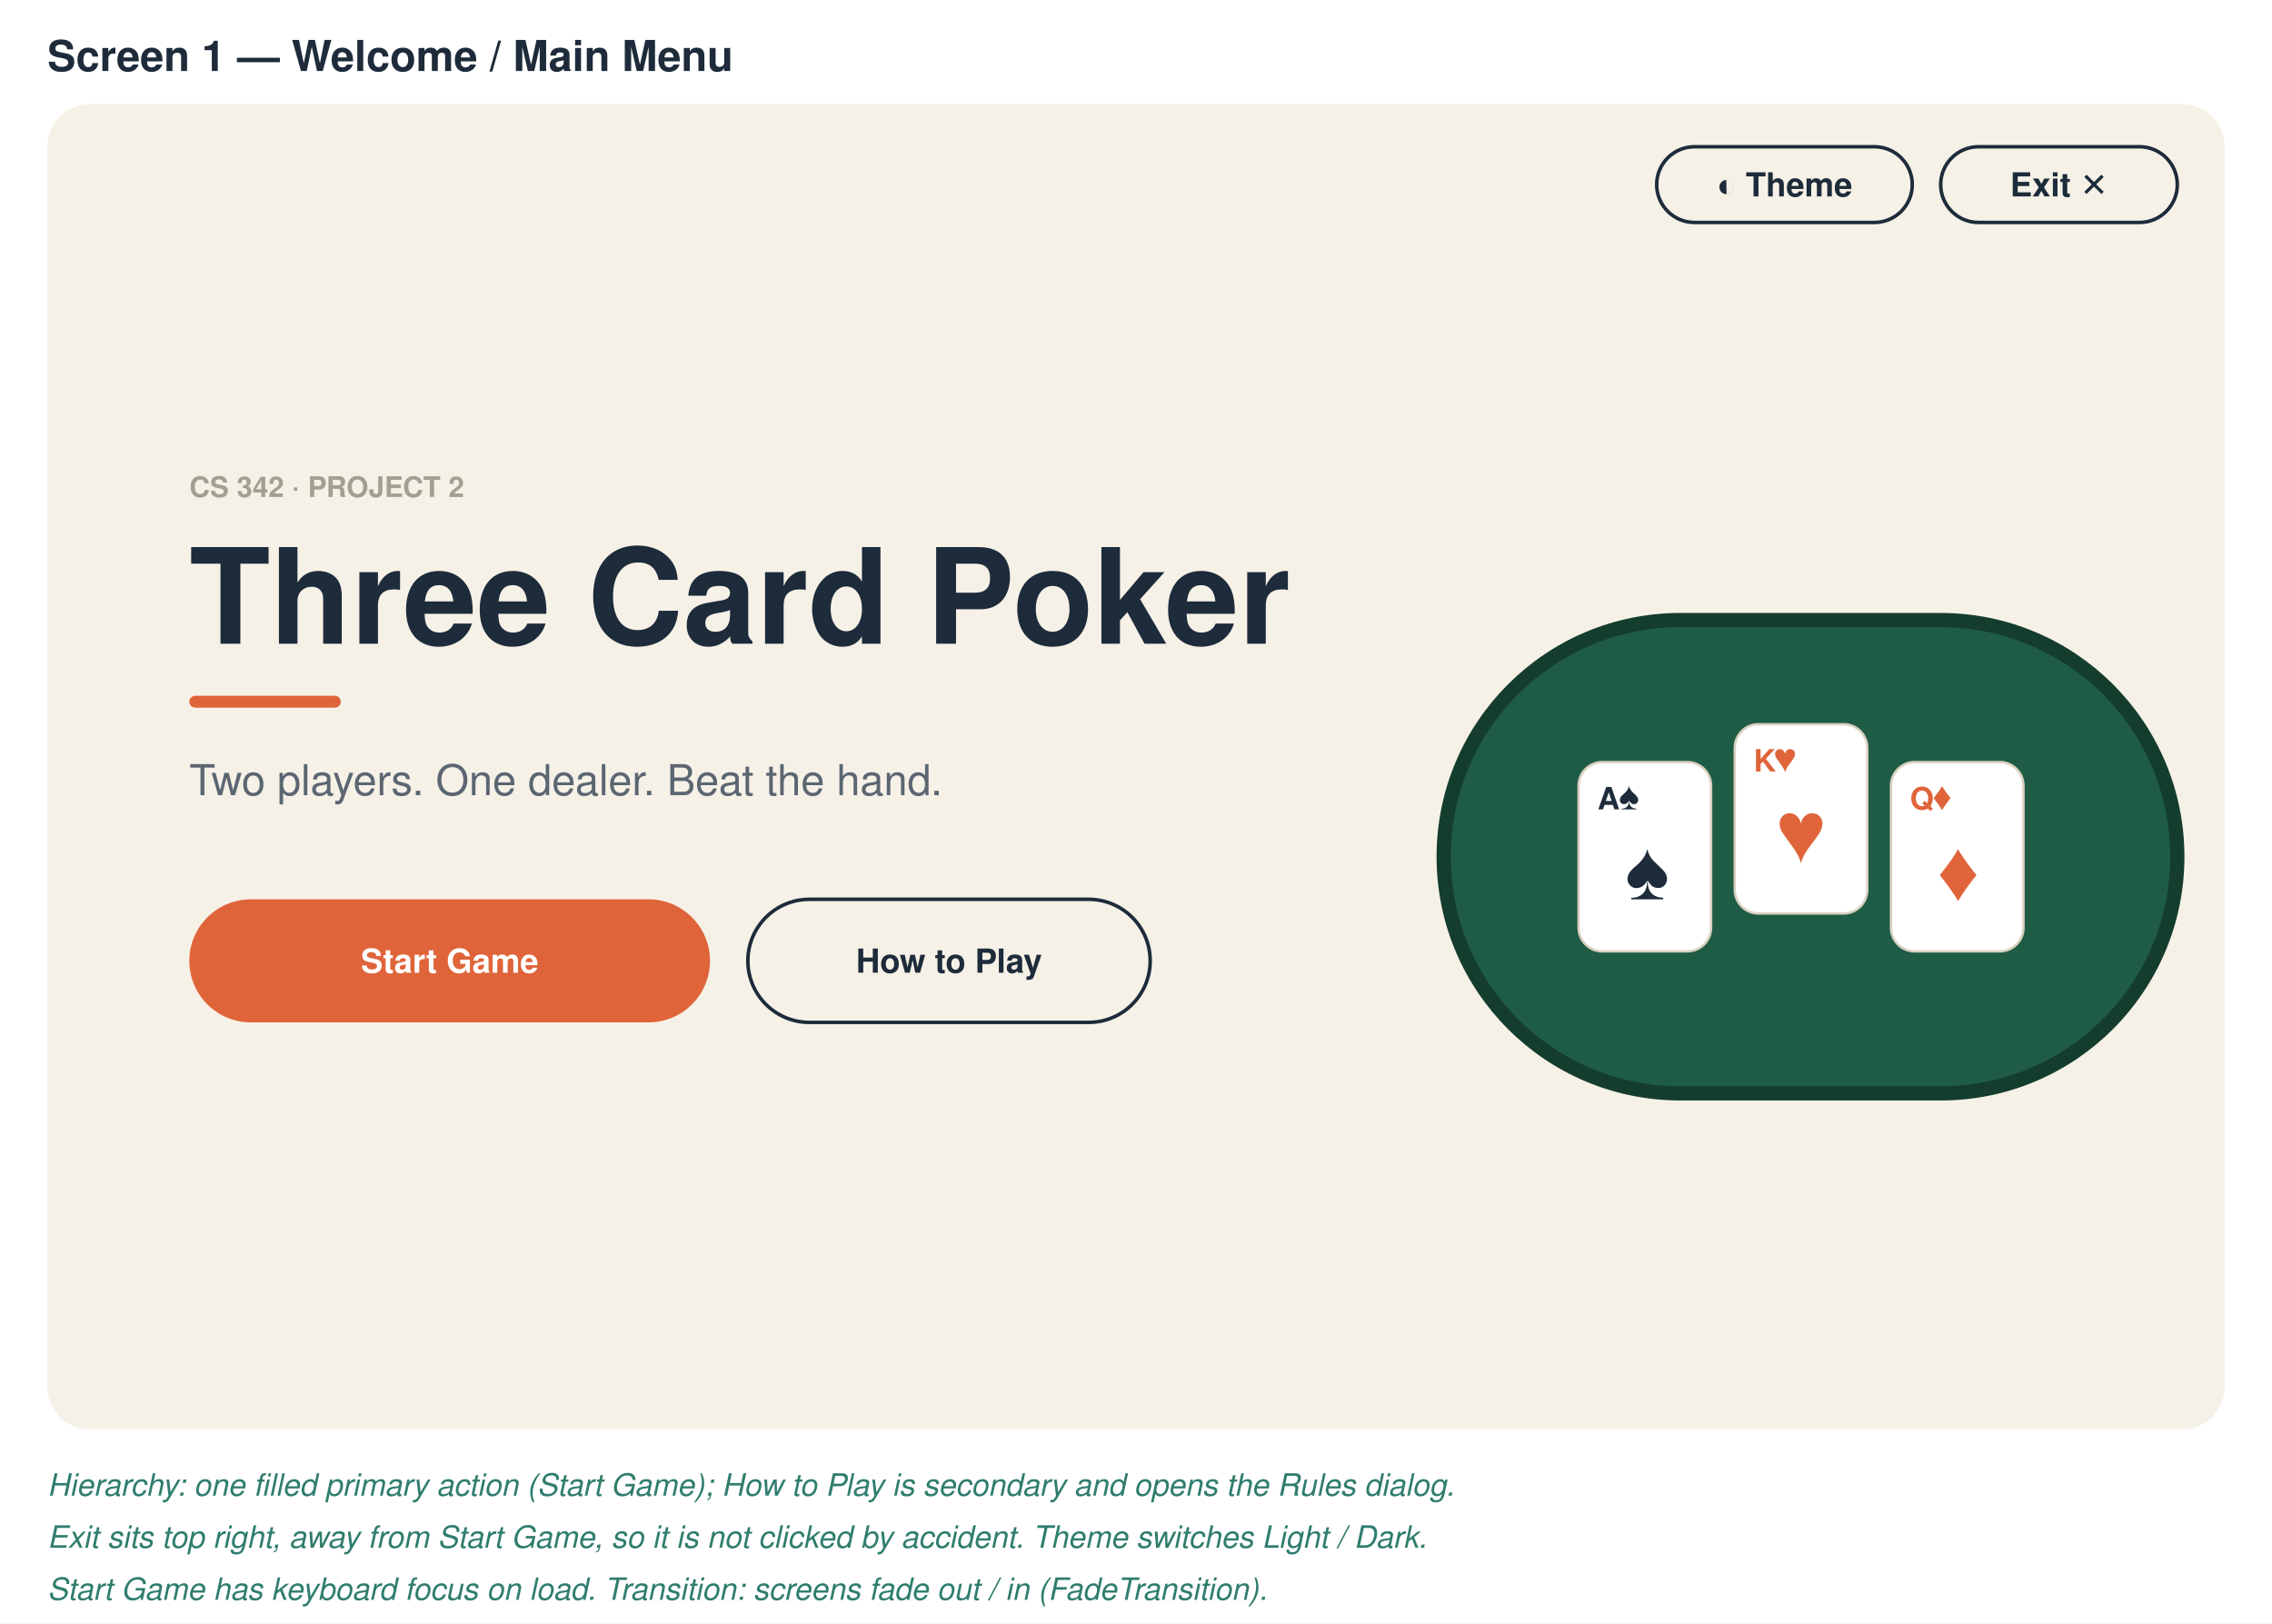
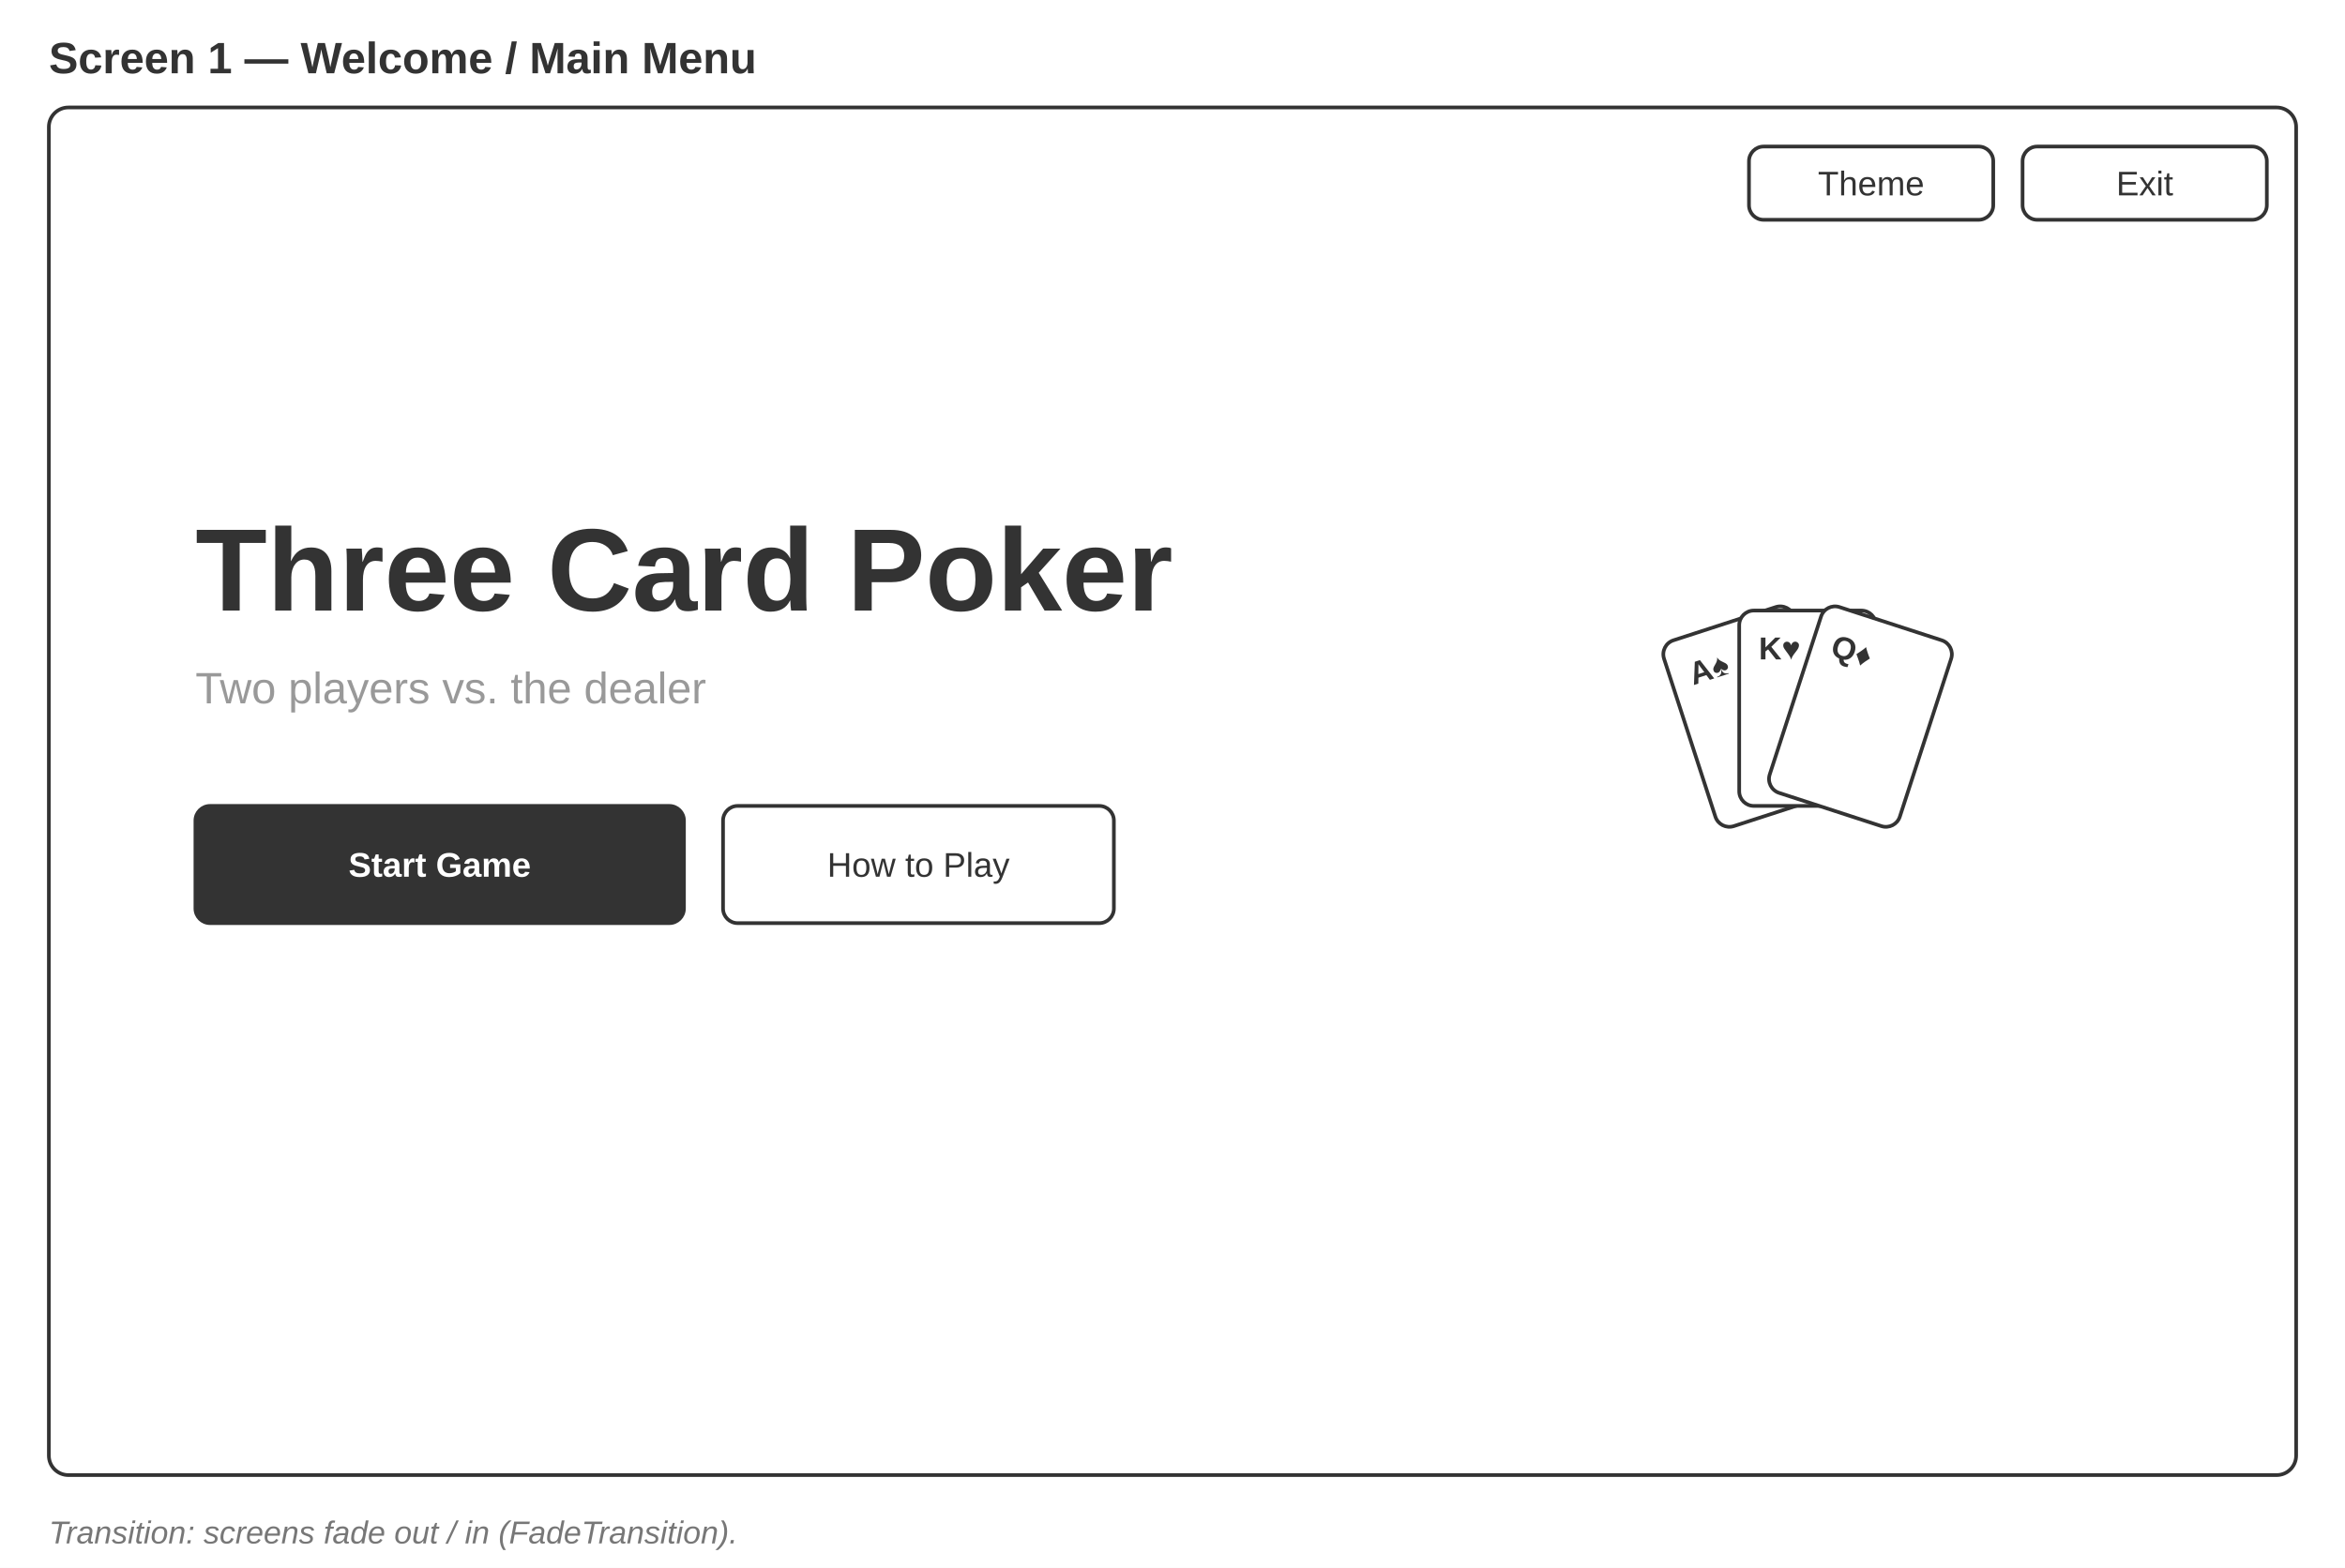
- <svg xmlns="http://www.w3.org/2000/svg" width="960" height="686" viewBox="0 0 960 686">
-   <rect x="0" y="0" width="960" height="686" rx="0" fill="#fff" stroke="none" stroke-width="1.5" />
-   <text x="20" y="30" font-family="'Helvetica Neue', Helvetica, Arial, sans-serif" font-size="18" text-anchor="start" fill="#1d2b3a" font-weight="bold">Screen 1 — Welcome / Main Menu</text>
-   <rect x="20" y="44" width="920" height="560" rx="18" fill="#f6f1e7" stroke="none" stroke-width="1.5" />
-   <rect x="700" y="62" width="108" height="32" rx="16.0" fill="none" stroke="#1d2b3a" stroke-width="1.5" />
-   <text x="754.0" y="83.0" font-family="'Helvetica Neue', Helvetica, Arial, sans-serif" font-size="14" text-anchor="middle" fill="#1d2b3a" font-weight="bold">◐ Theme</text>
-   <rect x="820" y="62" width="100" height="32" rx="16.0" fill="none" stroke="#1d2b3a" stroke-width="1.5" />
-   <text x="870.0" y="83.0" font-family="'Helvetica Neue', Helvetica, Arial, sans-serif" font-size="14" text-anchor="middle" fill="#1d2b3a" font-weight="bold">Exit  ✕</text>
-   <text x="80" y="210" font-family="'Helvetica Neue', Helvetica, Arial, sans-serif" font-size="12" text-anchor="start" fill="#a59f93" font-weight="bold">CS 342 · PROJECT 2</text>
-   <text x="80" y="272" font-family="'Helvetica Neue', Helvetica, Arial, sans-serif" font-size="56" text-anchor="start" fill="#1d2b3a" font-weight="bold">Three Card Poker</text>
-   <rect x="80" y="294" width="64" height="5" rx="2.5" fill="#e0643a" stroke="none" stroke-width="1.5" />
-   <text x="80" y="336" font-family="'Helvetica Neue', Helvetica, Arial, sans-serif" font-size="18" text-anchor="start" fill="#5b6672">Two players. One dealer. Beat the hand.</text>
-   <rect x="80" y="380" width="220" height="52" rx="26.0" fill="#e0643a" stroke="none" stroke-width="1.5" />
-   <text x="190.0" y="411.0" font-family="'Helvetica Neue', Helvetica, Arial, sans-serif" font-size="14" text-anchor="middle" fill="#fff" font-weight="bold">Start Game</text>
-   <rect x="316" y="380" width="170" height="52" rx="26.0" fill="none" stroke="#1d2b3a" stroke-width="1.5" />
-   <text x="401.0" y="411.0" font-family="'Helvetica Neue', Helvetica, Arial, sans-serif" font-size="14" text-anchor="middle" fill="#1d2b3a" font-weight="bold">How to Play</text>
-   <rect x="610" y="262" width="310" height="200" rx="100" fill="#1f5c45" stroke="#143d2e" stroke-width="6" />
-   <rect x="667" y="322" width="56" height="80" rx="10" fill="#fff" stroke="#d9d0bf" stroke-width="1" />
-   <text x="675" y="342" font-family="'Helvetica Neue', Helvetica, Arial, sans-serif" font-size="13" text-anchor="start" fill="#1d2b3a" font-weight="bold">A♠</text>
-   <text x="695.0" y="380" font-family="'Helvetica Neue', Helvetica, Arial, sans-serif" font-size="28" text-anchor="middle" fill="#1d2b3a">♠</text>
-   <rect x="733" y="306" width="56" height="80" rx="10" fill="#fff" stroke="#d9d0bf" stroke-width="1" />
-   <text x="741" y="326" font-family="'Helvetica Neue', Helvetica, Arial, sans-serif" font-size="13" text-anchor="start" fill="#e0643a" font-weight="bold">K♥</text>
-   <text x="761.0" y="364" font-family="'Helvetica Neue', Helvetica, Arial, sans-serif" font-size="28" text-anchor="middle" fill="#e0643a">♥</text>
-   <rect x="799" y="322" width="56" height="80" rx="10" fill="#fff" stroke="#d9d0bf" stroke-width="1" />
-   <text x="807" y="342" font-family="'Helvetica Neue', Helvetica, Arial, sans-serif" font-size="13" text-anchor="start" fill="#e0643a" font-weight="bold">Q♦</text>
-   <text x="827.0" y="380" font-family="'Helvetica Neue', Helvetica, Arial, sans-serif" font-size="28" text-anchor="middle" fill="#e0643a">♦</text>
-   <text x="20" y="632" font-family="'Helvetica Neue', Helvetica, Arial, sans-serif" font-size="13" text-anchor="start" fill="#2f7d6d" font-style="italic">Hierarchy: one filled primary action (Start Game); How to Play is secondary and opens the Rules dialog.</text>
-   <text x="20" y="654" font-family="'Helvetica Neue', Helvetica, Arial, sans-serif" font-size="13" text-anchor="start" fill="#2f7d6d" font-style="italic">Exit sits top right, away from Start Game, so it is not clicked by accident. Theme switches Light / Dark.</text>
-   <text x="20" y="676" font-family="'Helvetica Neue', Helvetica, Arial, sans-serif" font-size="13" text-anchor="start" fill="#2f7d6d" font-style="italic">Start Game has keyboard focus on load. Transition: screens fade out / in (FadeTransition).</text>
+ <svg xmlns="http://www.w3.org/2000/svg" width="960" height="642" viewBox="0 0 960 642">
+   <rect x="0" y="0" width="960" height="642" rx="0" fill="#fff" stroke="none" stroke-width="1.5" />
+   <text x="20" y="30" font-family="Arial, Helvetica, sans-serif" font-size="18" text-anchor="start" fill="#333" font-weight="bold">Screen 1 — Welcome / Main Menu</text>
+   <rect x="20" y="44" width="920" height="560" rx="8" fill="#fff" stroke="#333" stroke-width="1.5" />
+   <rect x="716" y="60" width="100" height="30" rx="6" fill="#fff" stroke="#333" stroke-width="1.5" />
+   <text x="766.0" y="80.0" font-family="Arial, Helvetica, sans-serif" font-size="14" text-anchor="middle" fill="#333">Theme</text>
+   <rect x="828" y="60" width="100" height="30" rx="6" fill="#fff" stroke="#333" stroke-width="1.5" />
+   <text x="878.0" y="80.0" font-family="Arial, Helvetica, sans-serif" font-size="14" text-anchor="middle" fill="#333">Exit</text>
+   <text x="80" y="250" font-family="Arial, Helvetica, sans-serif" font-size="48" text-anchor="start" fill="#333" font-weight="bold">Three Card Poker</text>
+   <text x="80" y="288" font-family="Arial, Helvetica, sans-serif" font-size="18" text-anchor="start" fill="#999">Two players vs. the dealer</text>
+   <rect x="80" y="330" width="200" height="48" rx="6" fill="#333" stroke="#333" stroke-width="1.5" />
+   <text x="180.0" y="359.0" font-family="Arial, Helvetica, sans-serif" font-size="14" text-anchor="middle" fill="#fff" font-weight="bold">Start Game</text>
+   <rect x="296" y="330" width="160" height="48" rx="6" fill="#fff" stroke="#333" stroke-width="1.5" />
+   <text x="376.0" y="359.0" font-family="Arial, Helvetica, sans-serif" font-size="14" text-anchor="middle" fill="#333">How to Play</text>
+   <g transform="rotate(-18 740 360)">
+     <rect x="712" y="250" width="56" height="80" rx="6" fill="#fff" stroke="#333" stroke-width="1.5" />
+     <text x="720" y="270" font-family="Arial, Helvetica, sans-serif" font-size="13" text-anchor="start" fill="#333" font-weight="bold">A♠</text>
+   </g>
+   <g transform="rotate(0 740 360)">
+     <rect x="712" y="250" width="56" height="80" rx="6" fill="#fff" stroke="#333" stroke-width="1.5" />
+     <text x="720" y="270" font-family="Arial, Helvetica, sans-serif" font-size="13" text-anchor="start" fill="#333" font-weight="bold">K♥</text>
+   </g>
+   <g transform="rotate(18 740 360)">
+     <rect x="712" y="250" width="56" height="80" rx="6" fill="#fff" stroke="#333" stroke-width="1.5" />
+     <text x="720" y="270" font-family="Arial, Helvetica, sans-serif" font-size="13" text-anchor="start" fill="#333" font-weight="bold">Q♦</text>
+   </g>
+   <text x="20" y="632" font-family="Arial, Helvetica, sans-serif" font-size="13" text-anchor="start" fill="#777" font-style="italic">Transition: screens fade out / in (FadeTransition).</text>
</svg>
